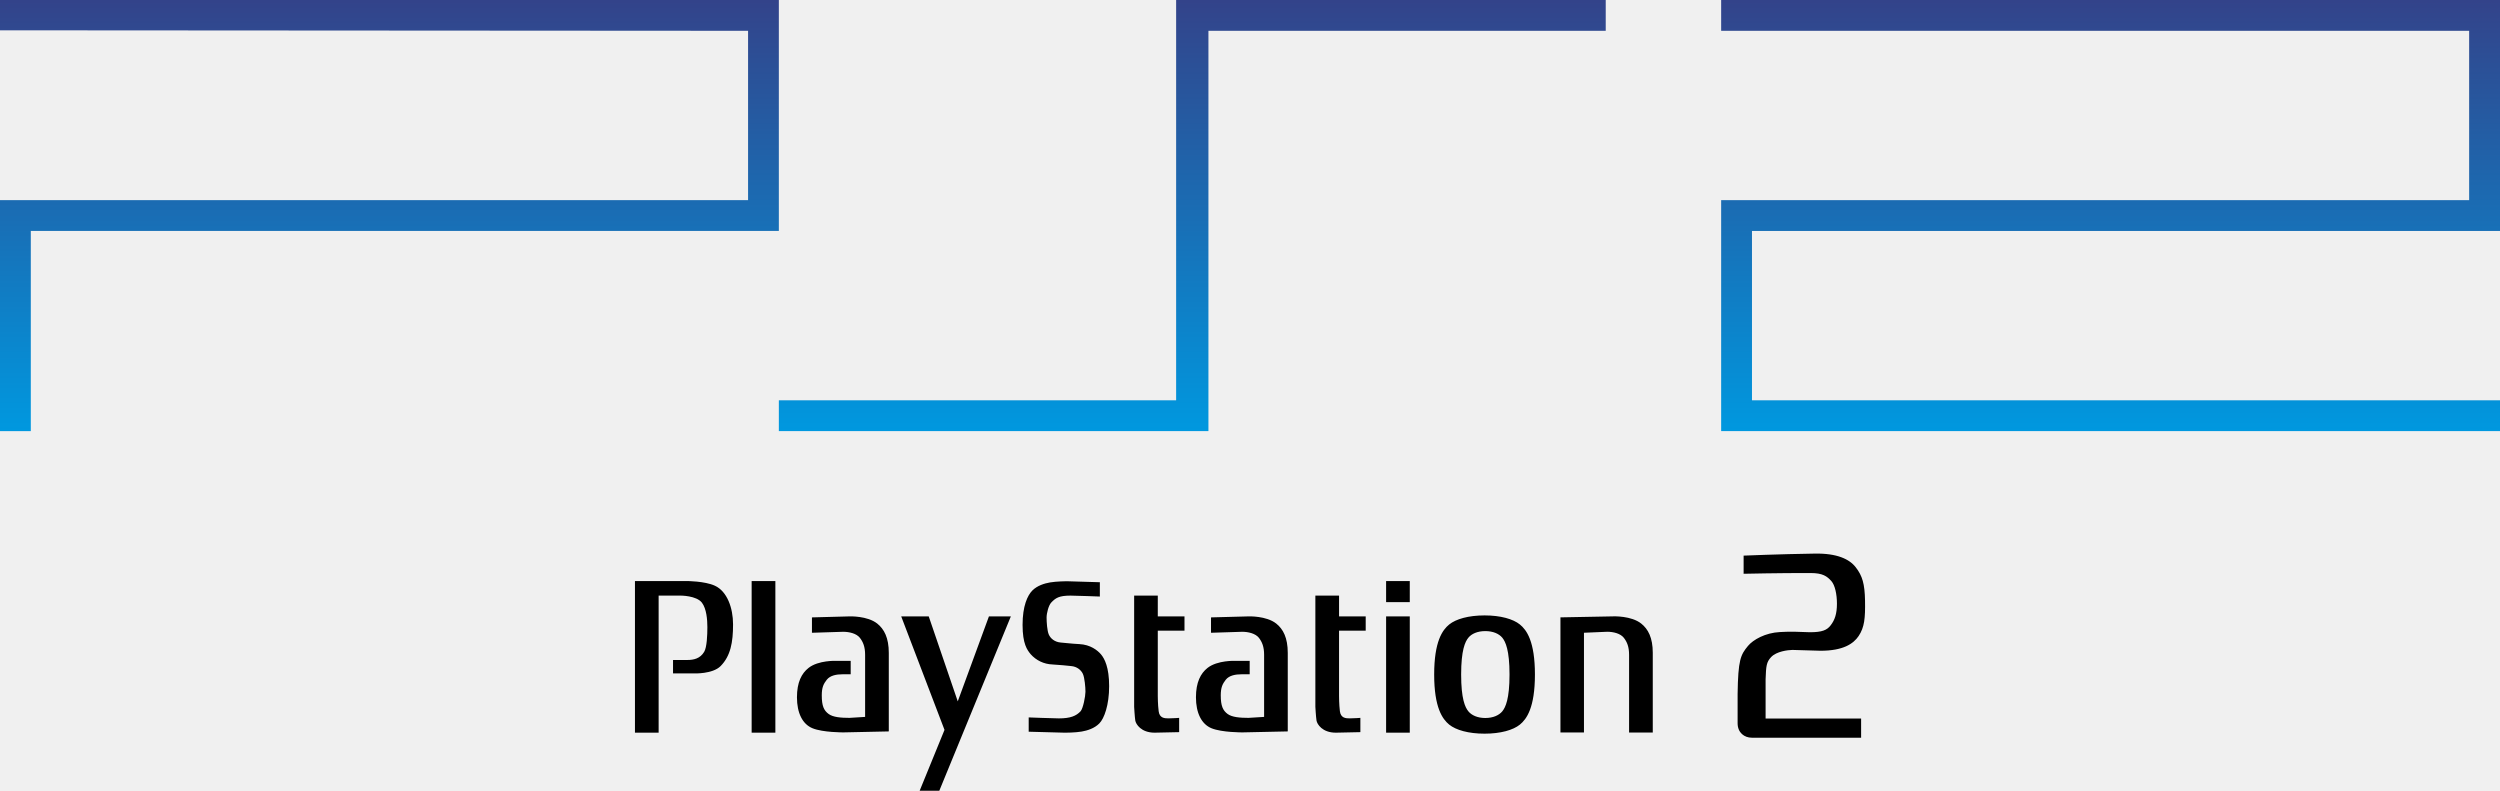
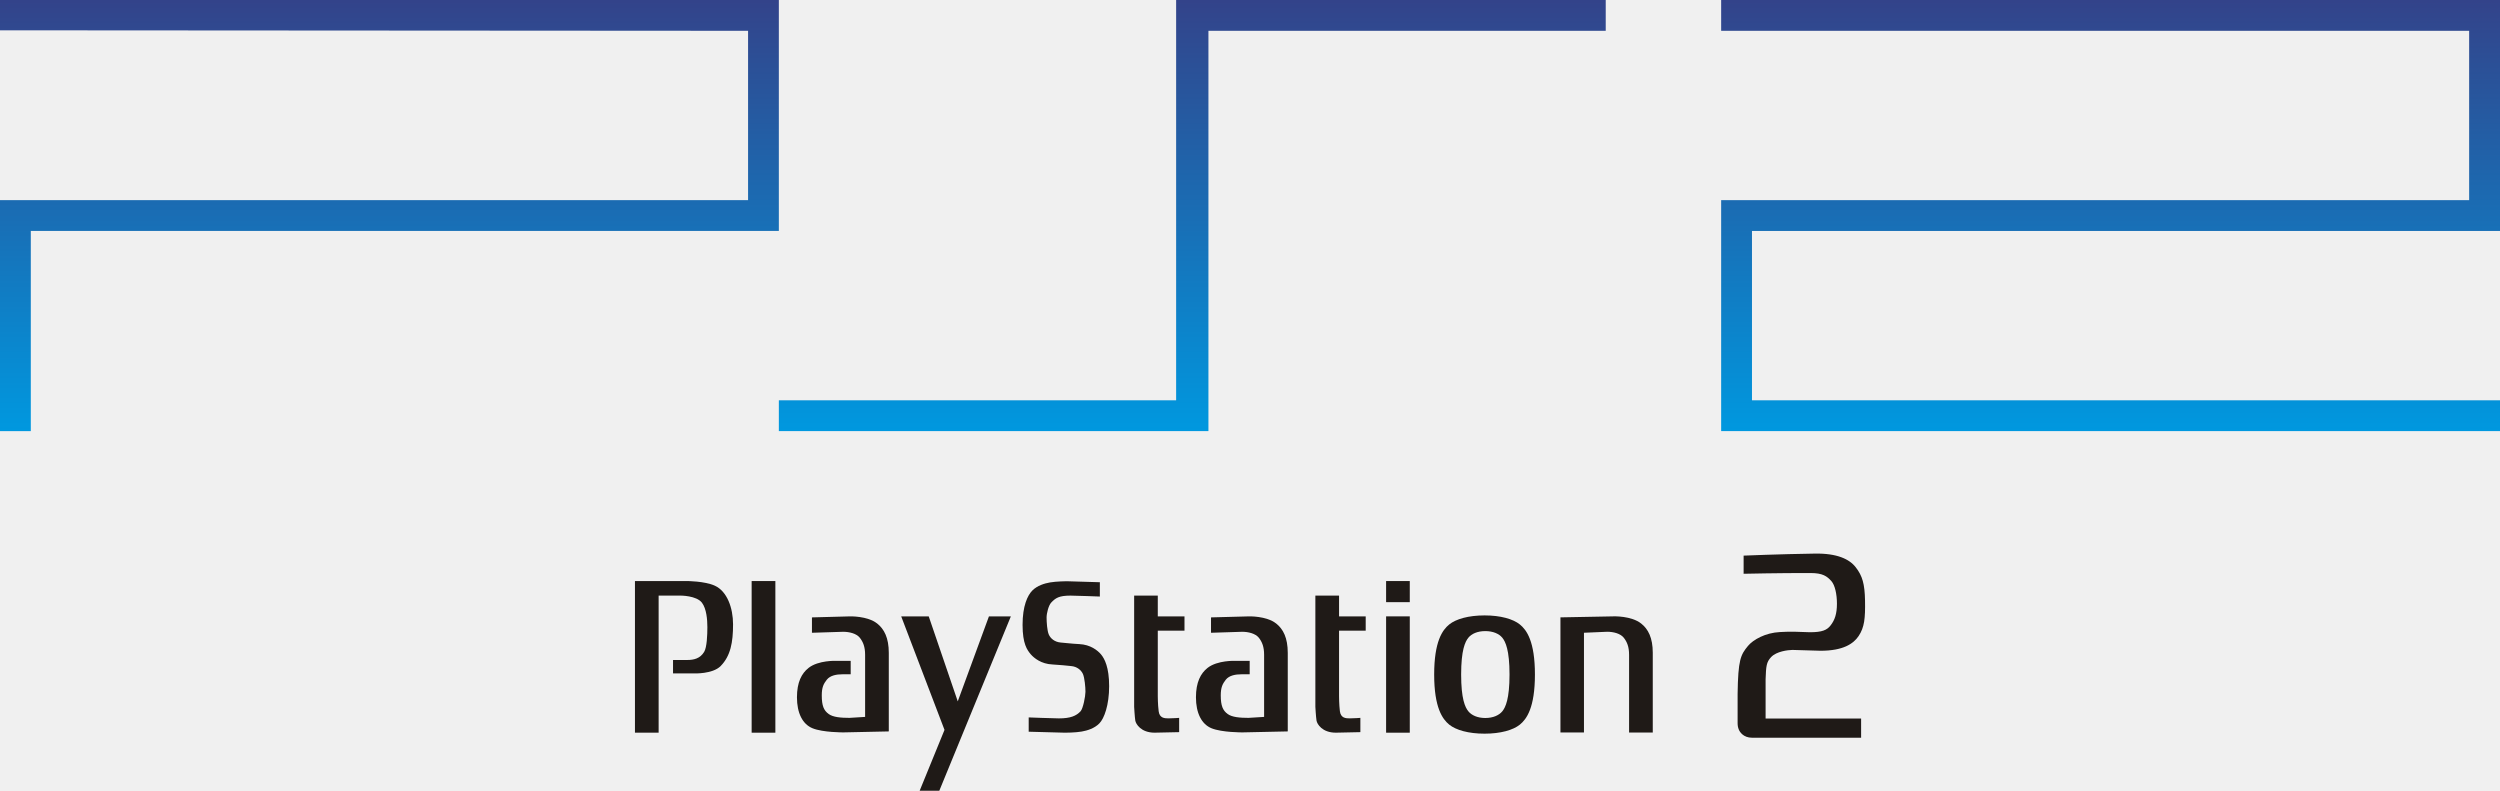
- <svg xmlns="http://www.w3.org/2000/svg" width="566.926" height="179.318" version="1.1" id="svg1047">
-   <defs id="defs1051" />
-   <linearGradient id="a" gradientUnits="userSpaceOnUse" x1="478.707" y1="416.162" x2="478.707" y2="513.925" gradientTransform="translate(-.09 -416.162)">
-     <stop offset="0" stop-color="#33438a" id="stop1024" />
-     <stop offset="1" stop-color="#0098df" id="stop1026" />
-   </linearGradient>
-   <path fill="url(#a)" d="M559.93 6.986v38.401H390.307v52.375h176.619v-6.985H397.297V52.375h169.629V0H390.307v6.986z" id="path1029" />
-   <linearGradient id="b" gradientUnits="userSpaceOnUse" x1="270.465" y1="416.162" x2="270.465" y2="513.925" gradientTransform="translate(-.09 -416.162)">
-     <stop offset="0" stop-color="#33438a" id="stop1031" />
-     <stop offset="1" stop-color="#0098df" id="stop1033" />
-   </linearGradient>
-   <path fill="url(#b)" d="M364.131 0v6.986h-90.093v90.776H176.62v-6.985h90.093V0z" id="path1036" />
-   <linearGradient id="c" gradientUnits="userSpaceOnUse" x1="88.399" y1="416.162" x2="88.399" y2="513.925" gradientTransform="translate(-.09 -416.162)">
-     <stop offset="0" stop-color="#33438a" id="stop1038" />
-     <stop offset="1" stop-color="#0098df" id="stop1040" />
-   </linearGradient>
-   <path fill="url(#c)" d="M6.986 97.762V52.375H176.62V0H0v6.873l169.639.113v38.401H0v52.375z" id="path1043" />
-   <path fill="#fff" d="M143.989 131.765v34.387h5.37v-31.087h4.972s3.604-.015 4.842 1.604c1.046 1.375 1.238 3.858 1.238 5.541 0 1.803-.11 4.575-.717 5.594-.915 1.551-2.41 1.859-3.791 1.859h-3.28v3.048h4.712s4.255.188 6.09-1.676c2.243-2.29 2.81-5.348 2.81-9.446 0-3.736-1.35-7.494-4.116-8.763-2.288-1.063-6.414-1.063-6.414-1.063l-11.716.002zM170.451 166.152h5.38v-34.387h-5.38zM204.365 139.775l9.821 25.743-5.636 13.8h4.455l16.228-39.543h-4.971l-7.071 19.274-6.583-19.274zM233.277 165.93v-3.242s5.674.221 6.853.221c2.623 0 3.927-.563 4.909-1.609.583-.627 1.111-3.439 1.111-4.433 0-1.008-.187-3.164-.579-4.039-.404-.868-1.316-1.675-2.692-1.786-.973-.09-2.494-.277-4.253-.364a6.89 6.89 0 0 1-4.91-2.336c-.776-.938-1.827-2.321-1.827-6.629 0-4.286 1.11-6.683 2.219-7.805 1.118-1.121 2.753-1.612 3.999-1.829 1.432-.254 3.791-.271 3.791-.271l7.516.225v3.245s-5.484-.211-6.661-.211c-2.623 0-3.408.552-4.39 1.604-.574.634-1.027 2.363-1.027 3.368 0 .988.117 3 .506 3.868.392.875 1.312 1.676 2.679 1.799.975.073 2.495.271 4.256.357 2.49.124 4.124 1.407 4.908 2.344.784.935 1.836 2.898 1.836 7.187s-1.118 7.354-2.229 8.458c-1.11 1.133-2.74 1.626-3.99 1.841-1.44.261-3.798.261-3.798.261l-8.227-.224zM262.552 135.065h-5.361v25.23s.129 2.3.257 3.104c.135.813 1.315 2.75 4.388 2.75l5.561-.12v-3.237s-1.514.113-2.418.113c-.921 0-2.041-.067-2.229-1.629-.199-1.543-.199-3.408-.199-3.408v-14.857h6.056v-3.236h-6.056l.001-4.71zM314.328 166.152h5.368v-26.377h-5.368zM314.328 136.551h5.368v-4.786h-5.368zM336.653 139.557c3.65 0 6.482.821 8.005 2.052 1.535 1.236 3.418 3.829 3.418 11.353 0 7.524-1.883 10.114-3.418 11.363-1.522 1.229-4.354 2.049-8.005 2.049-3.658 0-6.482-.82-8.01-2.049-1.527-1.249-3.414-3.839-3.414-11.363 0-7.521 1.887-10.114 3.414-11.353 1.527-1.229 4.352-2.052 8.01-2.052zm-3.672 5.058c-.741.905-1.637 2.824-1.637 8.346 0 5.538.896 7.44 1.637 8.345.729.901 2.083 1.515 3.838 1.515 1.764 0 3.111-.611 3.859-1.515.733-.902 1.636-2.807 1.636-8.345 0-5.521-.901-7.438-1.636-8.346-.748-.901-2.097-1.501-3.859-1.501-1.755 0-3.11.6-3.838 1.501zM359.197 143.49l5.255-.225c1.385 0 2.997.373 3.778 1.361.737.941 1.198 2.056 1.198 3.858v17.626h5.371v-18.065c0-3.419-1.049-5.396-2.627-6.644-2.254-1.789-6.279-1.629-6.279-1.629l-12.03.229v26.106h5.334V143.49zM303.66 135.065h-5.374v25.23s.127 2.3.26 3.104c.131.813 1.303 2.75 4.381 2.75l5.566-.12v-3.237s-1.509.113-2.424.113c-.907 0-2.029-.067-2.223-1.629-.188-1.543-.188-3.408-.188-3.408v-14.857h6.042v-3.236h-6.041v-4.71h.001zM196.182 148.487c0-1.803-.46-2.917-1.194-3.858-.787-.988-2.407-1.359-3.784-1.359l-7.079.223v-3.486l8.522-.229s4.03-.16 6.284 1.629c1.565 1.245 2.621 3.225 2.621 6.644v17.813l-10.288.221s-4.662.023-7.001-.935c-2.29-.93-3.537-3.485-3.537-7.021 0-3.415 1.052-5.411 2.622-6.659 2.255-1.783 6.275-1.61 6.275-1.61h3.288v3.048h-1.844c-1.375 0-2.795.253-3.577 1.236-.744.944-1.136 1.749-1.136 3.55 0 2.362.46 3.422 1.572 4.227.981.714 2.741.87 4.71.87l3.546-.22v-14.084zM286.663 148.487c0-1.803-.453-2.917-1.188-3.858-.793-.988-2.409-1.359-3.782-1.359l-7.072.223v-3.486l8.505-.229s4.032-.16 6.285 1.629c1.571 1.245 2.614 3.225 2.614 6.644v17.813l-10.272.221s-4.664.023-7.013-.935c-2.28-.93-3.534-3.485-3.534-7.021 0-3.415 1.058-5.411 2.619-6.659 2.257-1.783 6.288-1.61 6.288-1.61h3.278v3.048h-1.843c-1.367 0-2.801.253-3.58 1.236-.734.944-1.135 1.749-1.135 3.55 0 2.362.471 3.422 1.572 4.227.981.714 2.749.87 4.713.87l3.545-.22v-14.084zM422.934 136.211c.068 3.962-.125 6.048-1.457 8.031-1.174 1.742-3.498 3.331-8.635 3.331l-6.373-.189c-1.008.019-3.607.313-4.84 1.632-1.055 1.14-1.138 1.993-1.244 5.026v8.896h21.66v4.357h-23.678l-1.138-.007c-1.609 0-3.191-1.092-3.191-3.277v-6.636c.113-7.752.667-8.863 2.351-10.897 1.168-1.405 3.912-2.979 7.24-3.146.656-.029 1.885-.113 3.614-.066 1.259.056 2.519.092 3.071.102 2.951.03 4.025-.514 4.833-1.571.921-1.188 1.416-2.595 1.416-4.896 0-2.156-.44-4.188-1.263-5.131-.994-1.093-1.948-1.822-4.717-1.822-7.007-.019-15.182.167-15.182.167v-4.116s7.99-.34 16.139-.46c5.074-.087 7.872 1.262 9.295 3.118 1.503 1.932 2.032 3.761 2.099 7.554z" id="path1045" style="fill:#000000;fill-opacity:1" />
+ <svg xmlns="http://www.w3.org/2000/svg" version="1.1" id="Ebene_2" x="0px" y="0px" width="566.926px" height="179.318px" viewBox="0 0 566.926 179.318" enable-background="new 0 0 566.926 179.318" xml:space="preserve">
+   <g>
+     <linearGradient id="SVGID_1_" gradientUnits="userSpaceOnUse" x1="478.707" y1="416.162" x2="478.707" y2="513.925" gradientTransform="matrix(1 0 0 1 -0.0898 -416.1621)">
+       <stop offset="0" style="stop-color:#33438A" />
+       <stop offset="1" style="stop-color:#0098DF" />
+     </linearGradient>
+     <polygon fill="url(#SVGID_1_)" points="559.93,6.986 559.93,45.387 390.307,45.387 390.307,97.762 566.926,97.762 566.926,90.777    397.297,90.777 397.297,52.375 566.926,52.375 566.926,0 390.307,0 390.307,6.986  " />
+     <linearGradient id="SVGID_2_" gradientUnits="userSpaceOnUse" x1="270.465" y1="416.162" x2="270.465" y2="513.925" gradientTransform="matrix(1 0 0 1 -0.0898 -416.1621)">
+       <stop offset="0" style="stop-color:#33438A" />
+       <stop offset="1" style="stop-color:#0098DF" />
+     </linearGradient>
+     <polygon fill="url(#SVGID_2_)" points="364.131,0 364.131,6.986 274.038,6.986 274.038,97.762 176.62,97.762 176.62,90.777    266.713,90.777 266.713,0  " />
+     <linearGradient id="SVGID_3_" gradientUnits="userSpaceOnUse" x1="88.399" y1="416.162" x2="88.399" y2="513.925" gradientTransform="matrix(1 0 0 1 -0.0898 -416.1621)">
+       <stop offset="0" style="stop-color:#33438A" />
+       <stop offset="1" style="stop-color:#0098DF" />
+     </linearGradient>
+     <polygon fill="url(#SVGID_3_)" points="6.986,97.762 6.986,52.375 176.62,52.375 176.62,0 0,0 0,6.873 169.639,6.986    169.639,45.387 0,45.387 0,97.762  " />
+     <path id="path788" fill="#1F1A17" d="M143.989,131.765v34.387h5.37v-31.087h4.972c0,0,3.604-0.015,4.842,1.604   c1.046,1.375,1.238,3.858,1.238,5.541c0,1.803-0.11,4.575-0.717,5.594c-0.915,1.551-2.41,1.859-3.791,1.859h-3.28v3.048h4.712   c0,0,4.255,0.188,6.09-1.676c2.243-2.29,2.81-5.348,2.81-9.446c0-3.736-1.35-7.494-4.116-8.763   c-2.288-1.063-6.414-1.063-6.414-1.063L143.989,131.765L143.989,131.765z" />
+     <polygon id="polygon790" fill="#1F1A17" points="170.451,166.152 175.831,166.152 175.831,131.765 170.451,131.765  " />
+     <polygon id="polygon792" fill="#1F1A17" points="204.365,139.775 214.186,165.518 208.55,179.318 213.005,179.318 229.233,139.775    224.262,139.775 217.191,159.049 210.608,139.775  " />
+     <path id="path794" fill="#1F1A17" d="M233.277,165.93v-3.242c0,0,5.674,0.221,6.853,0.221c2.623,0,3.927-0.563,4.909-1.609   c0.583-0.627,1.111-3.439,1.111-4.433c0-1.008-0.187-3.164-0.579-4.039c-0.404-0.868-1.316-1.675-2.692-1.786   c-0.973-0.09-2.494-0.277-4.253-0.364c-2.478-0.113-4.115-1.414-4.91-2.336c-0.776-0.938-1.827-2.321-1.827-6.629   c0-4.286,1.11-6.683,2.219-7.805c1.118-1.121,2.753-1.612,3.999-1.829c1.432-0.254,3.791-0.271,3.791-0.271l7.516,0.225v3.245   c0,0-5.484-0.211-6.661-0.211c-2.623,0-3.408,0.552-4.39,1.604c-0.574,0.634-1.027,2.363-1.027,3.368c0,0.988,0.117,3,0.506,3.868   c0.392,0.875,1.312,1.676,2.679,1.799c0.975,0.073,2.495,0.271,4.256,0.357c2.49,0.124,4.124,1.407,4.908,2.344   c0.784,0.935,1.836,2.898,1.836,7.187s-1.118,7.354-2.229,8.458c-1.11,1.133-2.74,1.626-3.99,1.841   c-1.44,0.261-3.798,0.261-3.798,0.261L233.277,165.93L233.277,165.93z" />
+     <path id="path796" fill="#1F1A17" d="M262.552,135.065h-5.361v25.23c0,0,0.129,2.3,0.257,3.104c0.135,0.813,1.315,2.75,4.388,2.75   l5.561-0.12v-3.237c0,0-1.514,0.113-2.418,0.113c-0.921,0-2.041-0.067-2.229-1.629c-0.199-1.543-0.199-3.408-0.199-3.408v-14.857   h6.056v-3.236h-6.056L262.552,135.065L262.552,135.065z" />
+     <polygon id="polygon798" fill="#1F1A17" points="314.328,166.152 319.696,166.152 319.696,139.775 314.328,139.775  " />
+     <polygon id="polygon800" fill="#1F1A17" points="314.328,136.551 319.696,136.551 319.696,131.765 314.328,131.765  " />
+     <path id="path802" fill="#1F1A17" d="M336.653,139.557c3.65,0,6.482,0.821,8.005,2.052c1.535,1.236,3.418,3.829,3.418,11.353   c0,7.524-1.883,10.114-3.418,11.363c-1.522,1.229-4.354,2.049-8.005,2.049c-3.658,0-6.482-0.82-8.01-2.049   c-1.527-1.249-3.414-3.839-3.414-11.363c0-7.521,1.887-10.114,3.414-11.353C330.17,140.38,332.995,139.557,336.653,139.557z    M332.981,144.615c-0.741,0.905-1.637,2.824-1.637,8.346c0,5.538,0.896,7.44,1.637,8.345c0.729,0.901,2.083,1.515,3.838,1.515   c1.764,0,3.111-0.611,3.859-1.515c0.733-0.902,1.636-2.807,1.636-8.345c0-5.521-0.901-7.438-1.636-8.346   c-0.748-0.901-2.097-1.501-3.859-1.501C335.064,143.114,333.709,143.714,332.981,144.615z" />
+     <path id="path804" fill="#1F1A17" d="M359.197,143.49l5.255-0.225c1.385,0,2.997,0.373,3.778,1.361   c0.737,0.941,1.198,2.056,1.198,3.858v17.626h5.371v-18.065c0-3.419-1.049-5.396-2.627-6.644c-2.254-1.789-6.279-1.629-6.279-1.629   l-12.03,0.229v26.106h5.334V143.49L359.197,143.49z" />
+     <path id="path806" fill="#1F1A17" d="M303.66,135.065h-5.374v25.23c0,0,0.127,2.3,0.26,3.104c0.131,0.813,1.303,2.75,4.381,2.75   l5.566-0.12v-3.237c0,0-1.509,0.113-2.424,0.113c-0.907,0-2.029-0.067-2.223-1.629c-0.188-1.543-0.188-3.408-0.188-3.408v-14.857   h6.042v-3.236h-6.041V135.065L303.66,135.065z" />
+     <path id="path808" fill="#1F1A17" d="M196.182,148.487c0-1.803-0.46-2.917-1.194-3.858c-0.787-0.988-2.407-1.359-3.784-1.359   l-7.079,0.223v-3.486l8.522-0.229c0,0,4.03-0.16,6.284,1.629c1.565,1.245,2.621,3.225,2.621,6.644v17.813l-10.288,0.221   c0,0-4.662,0.023-7.001-0.935c-2.29-0.93-3.537-3.485-3.537-7.021c0-3.415,1.052-5.411,2.622-6.659   c2.255-1.783,6.275-1.61,6.275-1.61h3.288v3.048h-1.844c-1.375,0-2.795,0.253-3.577,1.236c-0.744,0.944-1.136,1.749-1.136,3.55   c0,2.362,0.46,3.422,1.572,4.227c0.981,0.714,2.741,0.87,4.71,0.87l3.546-0.22V148.487L196.182,148.487z" />
+     <path id="path810" fill="#1F1A17" d="M286.663,148.487c0-1.803-0.453-2.917-1.188-3.858c-0.793-0.988-2.409-1.359-3.782-1.359   l-7.072,0.223v-3.486l8.505-0.229c0,0,4.032-0.16,6.285,1.629c1.571,1.245,2.614,3.225,2.614,6.644v17.813l-10.272,0.221   c0,0-4.664,0.023-7.013-0.935c-2.28-0.93-3.534-3.485-3.534-7.021c0-3.415,1.058-5.411,2.619-6.659   c2.257-1.783,6.288-1.61,6.288-1.61h3.278v3.048h-1.843c-1.367,0-2.801,0.253-3.58,1.236c-0.734,0.944-1.135,1.749-1.135,3.55   c0,2.362,0.471,3.422,1.572,4.227c0.981,0.714,2.749,0.87,4.713,0.87l3.545-0.22V148.487L286.663,148.487z" />
+     <path id="path816" fill="#1F1A17" d="M422.934,136.211c0.068,3.962-0.125,6.048-1.457,8.031c-1.174,1.742-3.498,3.331-8.635,3.331   l-6.373-0.189c-1.008,0.019-3.607,0.313-4.84,1.632c-1.055,1.14-1.138,1.993-1.244,5.026v8.896h21.66v4.357h-23.678l-1.138-0.007   c-1.609,0-3.191-1.092-3.191-3.277v-6.636c0.113-7.752,0.667-8.863,2.351-10.897c1.168-1.405,3.912-2.979,7.24-3.146   c0.656-0.029,1.885-0.113,3.614-0.066c1.259,0.056,2.519,0.092,3.071,0.102c2.951,0.03,4.025-0.514,4.833-1.571   c0.921-1.188,1.416-2.595,1.416-4.896c0-2.156-0.44-4.188-1.263-5.131c-0.994-1.093-1.948-1.822-4.717-1.822   c-7.007-0.019-15.182,0.167-15.182,0.167v-4.116c0,0,7.99-0.34,16.139-0.46c5.074-0.087,7.872,1.262,9.295,3.118   C422.338,130.589,422.867,132.418,422.934,136.211L422.934,136.211z" />
+   </g>
</svg>
